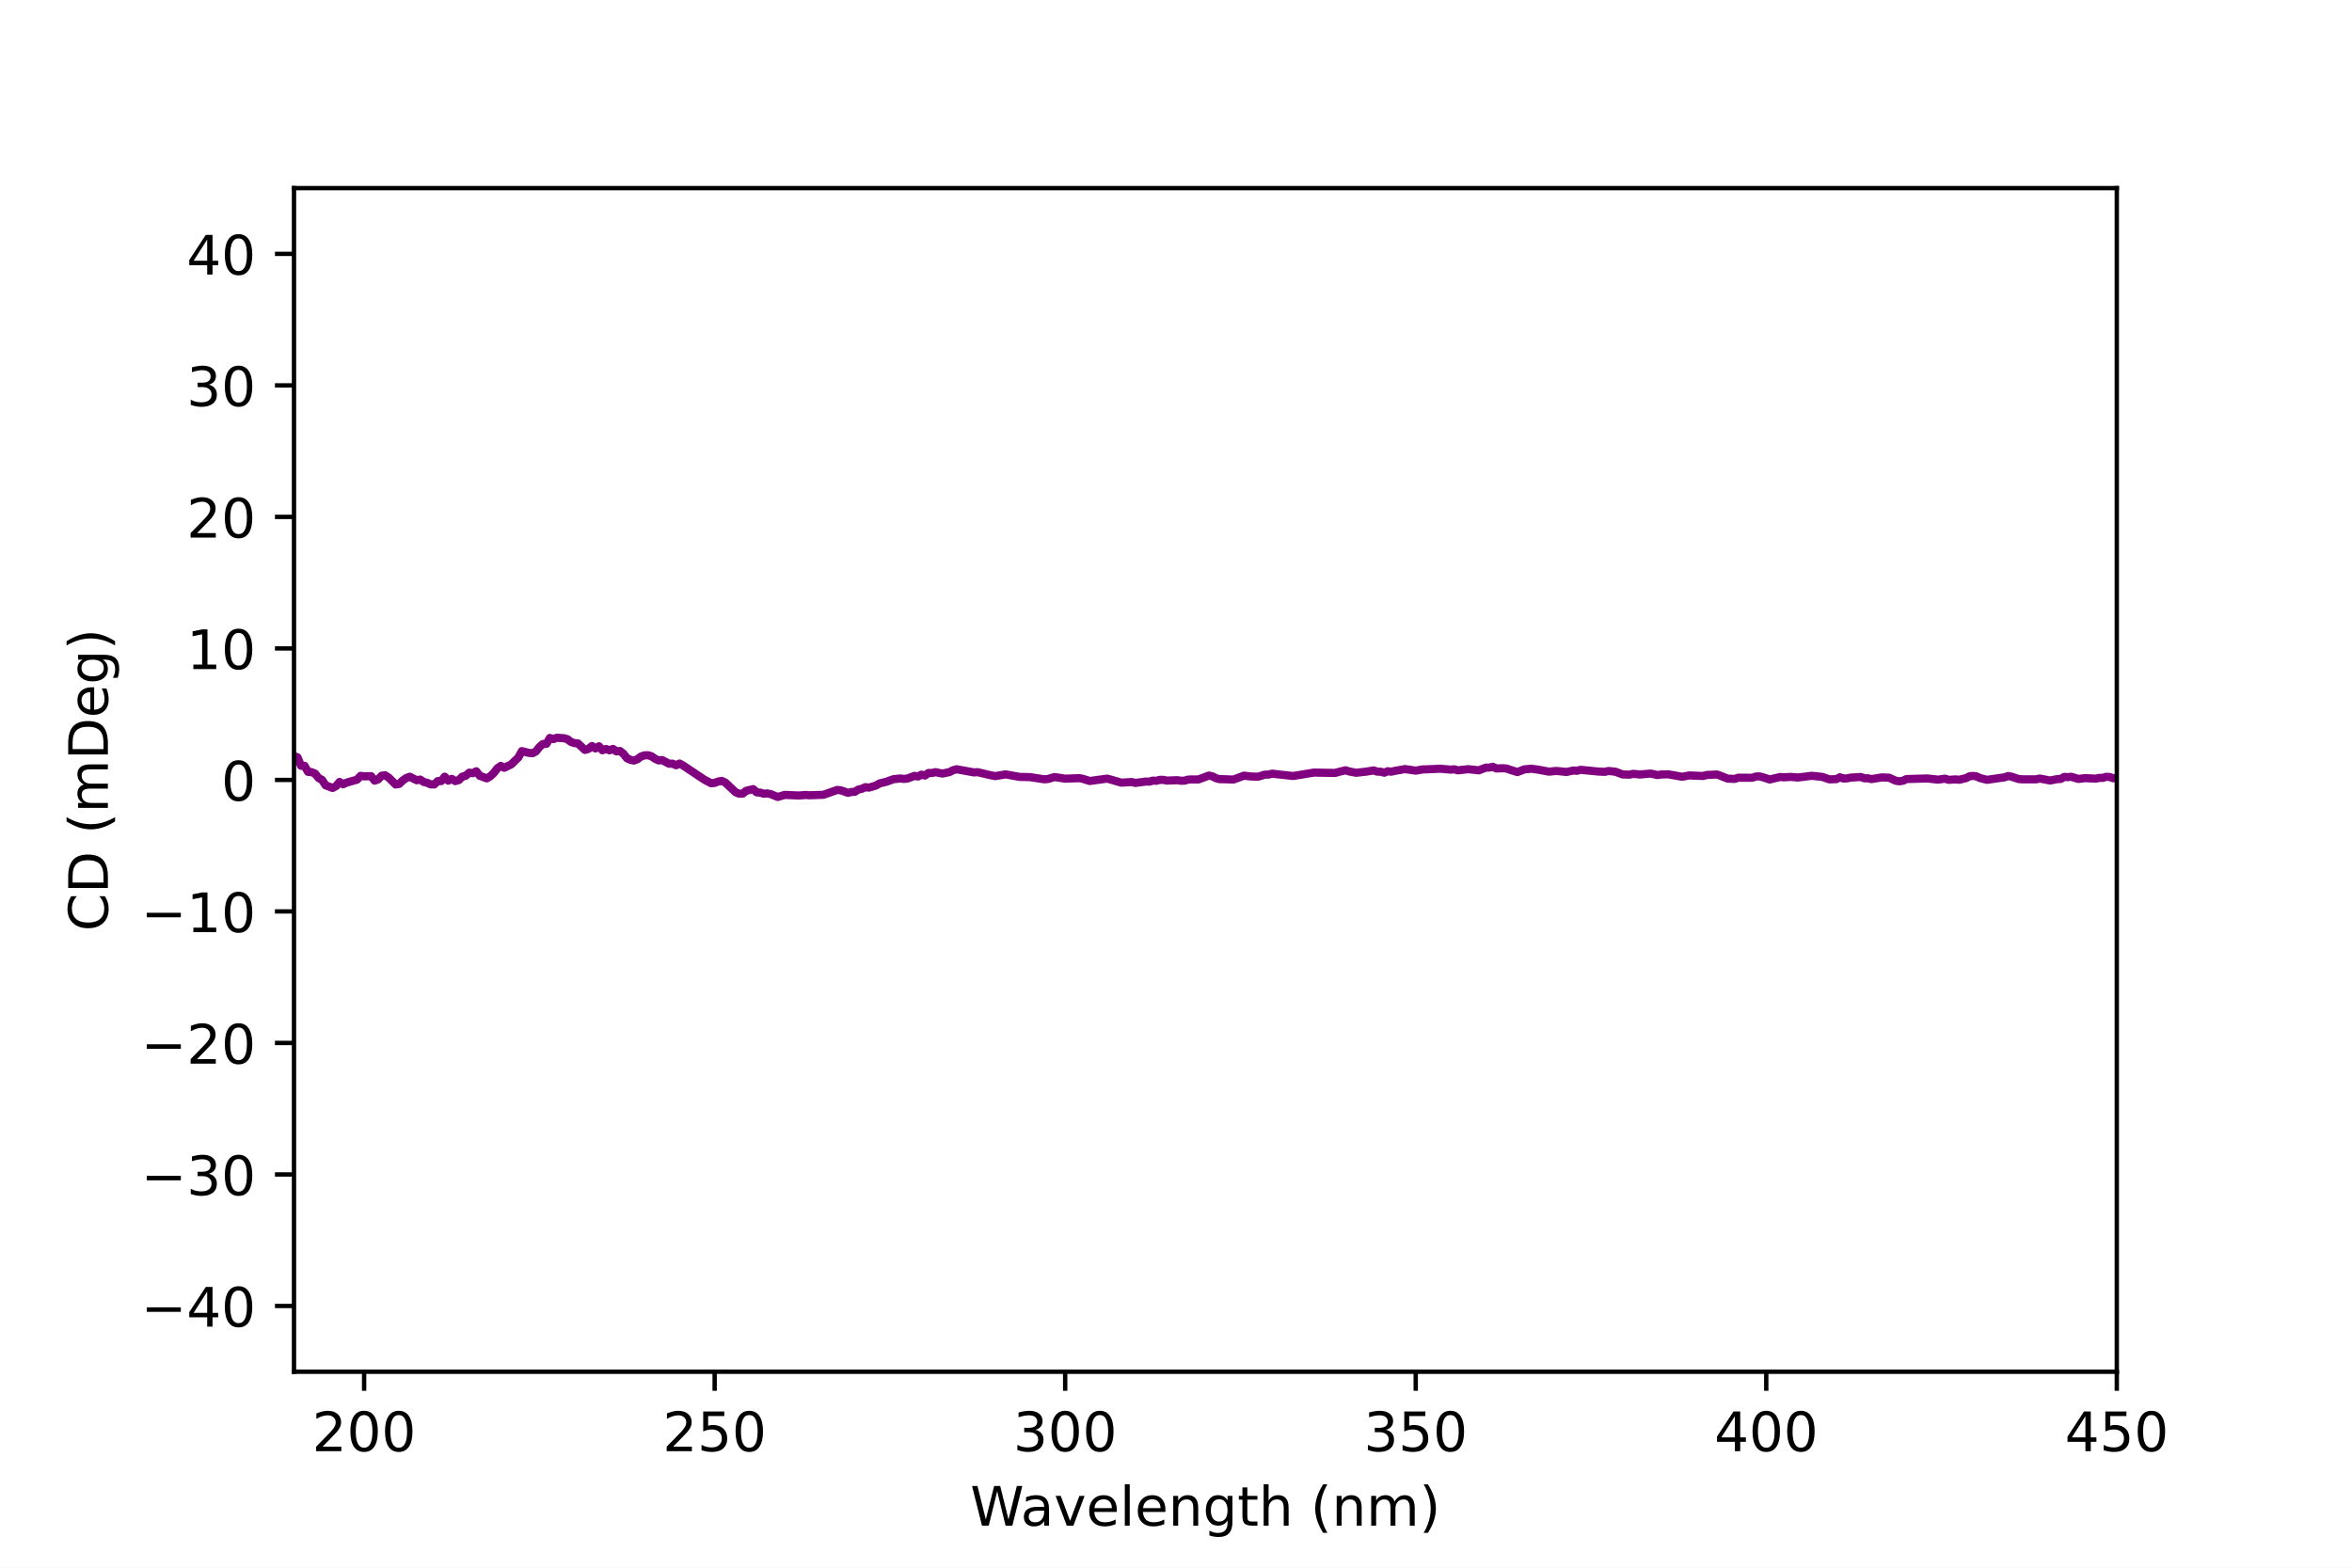
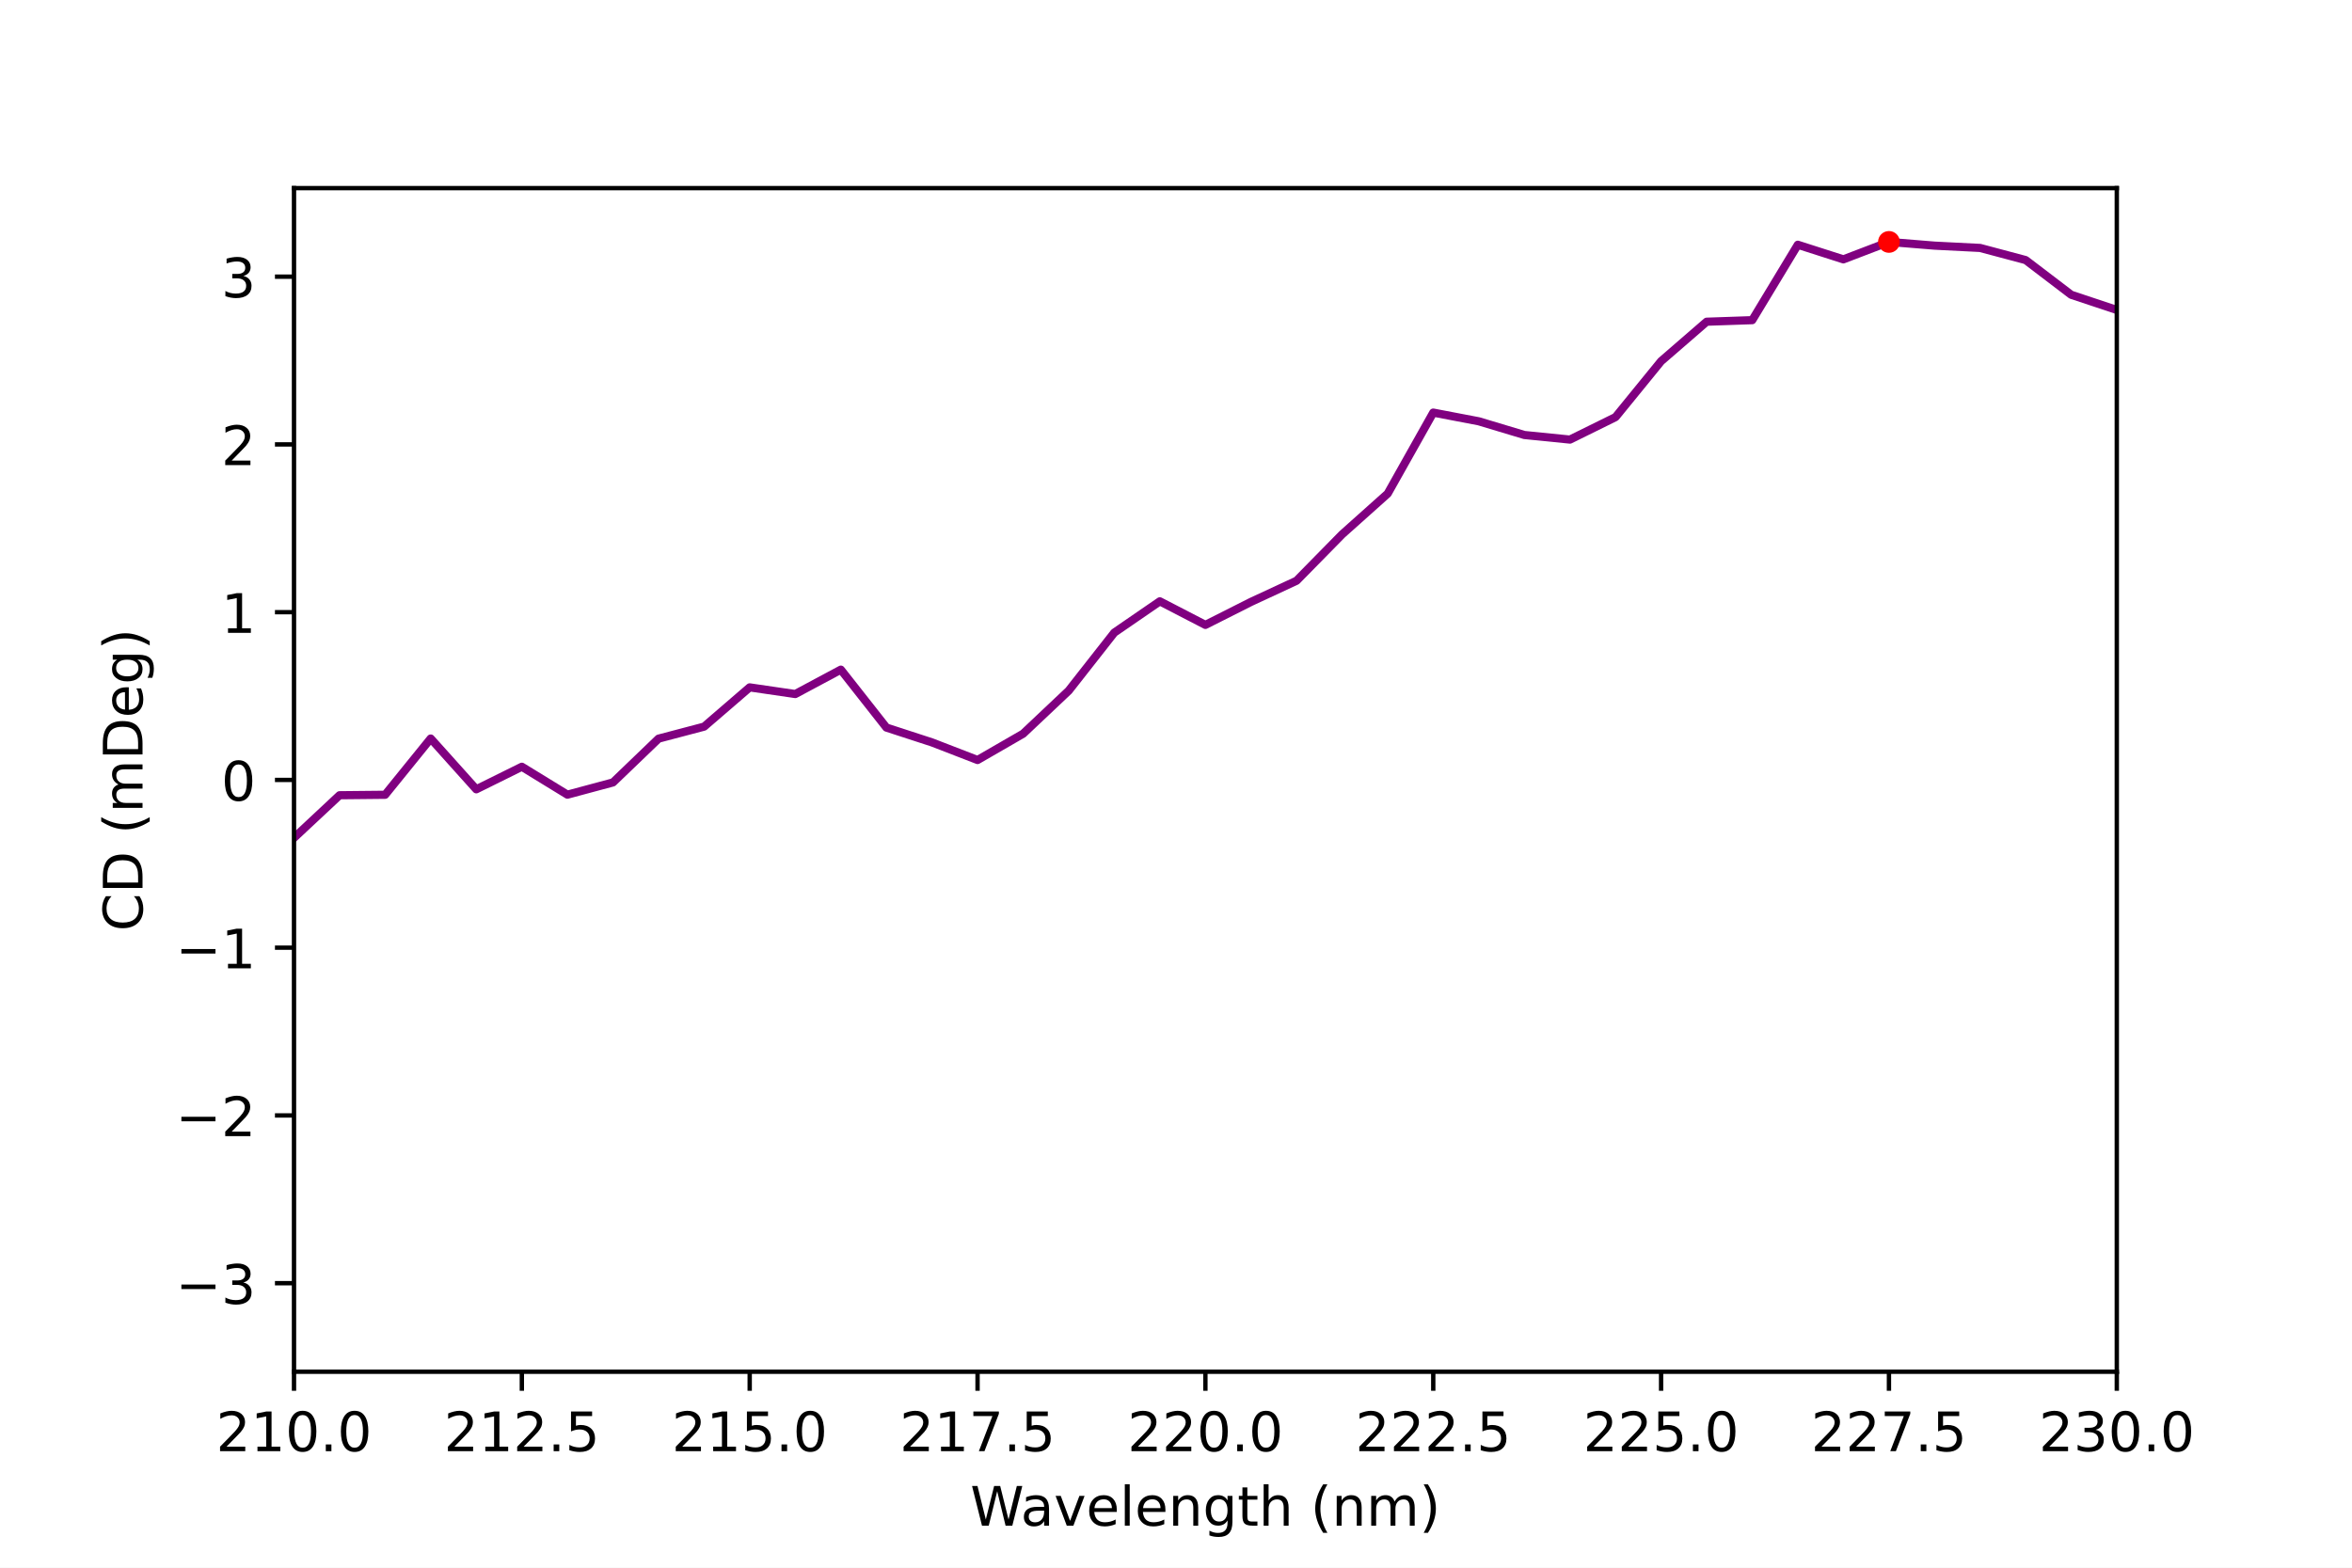
<svg xmlns="http://www.w3.org/2000/svg" xmlns:xlink="http://www.w3.org/1999/xlink" height="288pt" version="1.1" viewBox="0 0 432 288" width="432pt">
  <defs>
    <style type="text/css">*{stroke-linecap:butt;stroke-linejoin:round;}</style>
  </defs>
  <g id="figure_1">
    <g id="patch_1">
      <path d="M 0 288  L 432 288  L 432 0  L 0 0  z " style="fill:#ffffff;" />
    </g>
    <g id="axes_1">
      <g id="patch_2">
        <path d="M 54 252  L 388.8 252  L 388.8 34.56  L 54 34.56  z " style="fill:#ffffff;" />
      </g>
      <g id="matplotlib.axis_1">
        <g id="xtick_1">
          <g id="line2d_1">
            <defs>
-               <path d="M 0 0  L 0 3.5  " id="mf404873927" style="stroke:#000000;stroke-width:0.8;" />
+               <path d="M 0 0  L 0 3.5  " id="medaab21b08" style="stroke:#000000;stroke-width:0.8;" />
            </defs>
            <g>
-               <use style="stroke:#000000;stroke-width:0.8;" x="66.877" xlink:href="#mf404873927" y="252" />
+               <use style="stroke:#000000;stroke-width:0.8;" x="54" xlink:href="#medaab21b08" y="252" />
            </g>
          </g>
          <g id="text_1">
-             <g transform="translate(57.33317 266.5984)scale(0.1 -0.1)">
+             <g transform="translate(39.68594 266.5984)scale(0.1 -0.1)">
              <defs>
                <path d="M 1228 531  L 3431 531  L 3431 0  L 469 0  L 469 531  Q 828 903 1448 1529  Q 2069 2156 2228 2338  Q 2531 2678 2651 2914  Q 2772 3150 2772 3378  Q 2772 3750 2511 3984  Q 2250 4219 1831 4219  Q 1534 4219 1204 4116  Q 875 4013 500 3803  L 500 4441  Q 881 4594 1212 4672  Q 1544 4750 1819 4750  Q 2544 4750 2975 4387  Q 3406 4025 3406 3419  Q 3406 3131 3298 2873  Q 3191 2616 2906 2266  Q 2828 2175 2409 1742  Q 1991 1309 1228 531  z " id="DejaVuSans-32" transform="scale(0.015625)" />
+                 <path d="M 794 531  L 1825 531  L 1825 4091  L 703 3866  L 703 4441  L 1819 4666  L 2450 4666  L 2450 531  L 3481 531  L 3481 0  L 794 0  L 794 531  z " id="DejaVuSans-31" transform="scale(0.015625)" />
                <path d="M 2034 4250  Q 1547 4250 1301 3770  Q 1056 3291 1056 2328  Q 1056 1369 1301 889  Q 1547 409 2034 409  Q 2525 409 2770 889  Q 3016 1369 3016 2328  Q 3016 3291 2770 3770  Q 2525 4250 2034 4250  z M 2034 4750  Q 2819 4750 3233 4129  Q 3647 3509 3647 2328  Q 3647 1150 3233 529  Q 2819 -91 2034 -91  Q 1250 -91 836 529  Q 422 1150 422 2328  Q 422 3509 836 4129  Q 1250 4750 2034 4750  z " id="DejaVuSans-30" transform="scale(0.015625)" />
-               </defs>
-               <use xlink:href="#DejaVuSans-32" />
-               <use x="63.623" xlink:href="#DejaVuSans-30" />
+                 <path d="M 684 794  L 1344 794  L 1344 0  L 684 0  L 684 794  z " id="DejaVuSans-2e" transform="scale(0.015625)" />
+               </defs>
+               <use xlink:href="#DejaVuSans-32" />
+               <use x="63.623" xlink:href="#DejaVuSans-31" />
              <use x="127.246" xlink:href="#DejaVuSans-30" />
+               <use x="190.869" xlink:href="#DejaVuSans-2e" />
+               <use x="222.656" xlink:href="#DejaVuSans-30" />
            </g>
          </g>
        </g>
        <g id="xtick_2">
          <g id="line2d_2">
            <g>
-               <use style="stroke:#000000;stroke-width:0.8;" x="131.262" xlink:href="#mf404873927" y="252" />
+               <use style="stroke:#000000;stroke-width:0.8;" x="95.85" xlink:href="#medaab21b08" y="252" />
            </g>
          </g>
          <g id="text_2">
-             <g transform="translate(121.7178 266.5984)scale(0.1 -0.1)">
+             <g transform="translate(81.53594 266.5984)scale(0.1 -0.1)">
              <defs>
                <path d="M 691 4666  L 3169 4666  L 3169 4134  L 1269 4134  L 1269 2991  Q 1406 3038 1543 3061  Q 1681 3084 1819 3084  Q 2600 3084 3056 2656  Q 3513 2228 3513 1497  Q 3513 744 3044 326  Q 2575 -91 1722 -91  Q 1428 -91 1123 -41  Q 819 9 494 109  L 494 744  Q 775 591 1075 516  Q 1375 441 1709 441  Q 2250 441 2565 725  Q 2881 1009 2881 1497  Q 2881 1984 2565 2268  Q 2250 2553 1709 2553  Q 1456 2553 1204 2497  Q 953 2441 691 2322  L 691 4666  z " id="DejaVuSans-35" transform="scale(0.015625)" />
              </defs>
              <use xlink:href="#DejaVuSans-32" />
-               <use x="63.623" xlink:href="#DejaVuSans-35" />
-               <use x="127.246" xlink:href="#DejaVuSans-30" />
+               <use x="63.623" xlink:href="#DejaVuSans-31" />
+               <use x="127.246" xlink:href="#DejaVuSans-32" />
+               <use x="190.869" xlink:href="#DejaVuSans-2e" />
+               <use x="222.656" xlink:href="#DejaVuSans-35" />
            </g>
          </g>
        </g>
        <g id="xtick_3">
          <g id="line2d_3">
            <g>
-               <use style="stroke:#000000;stroke-width:0.8;" x="195.646" xlink:href="#mf404873927" y="252" />
+               <use style="stroke:#000000;stroke-width:0.8;" x="137.7" xlink:href="#medaab21b08" y="252" />
            </g>
          </g>
          <g id="text_3">
-             <g transform="translate(186.1024 266.5984)scale(0.1 -0.1)">
-               <defs>
-                 <path d="M 2597 2516  Q 3050 2419 3304 2112  Q 3559 1806 3559 1356  Q 3559 666 3084 287  Q 2609 -91 1734 -91  Q 1441 -91 1130 -33  Q 819 25 488 141  L 488 750  Q 750 597 1062 519  Q 1375 441 1716 441  Q 2309 441 2620 675  Q 2931 909 2931 1356  Q 2931 1769 2642 2001  Q 2353 2234 1838 2234  L 1294 2234  L 1294 2753  L 1863 2753  Q 2328 2753 2575 2939  Q 2822 3125 2822 3475  Q 2822 3834 2567 4026  Q 2313 4219 1838 4219  Q 1578 4219 1281 4162  Q 984 4106 628 3988  L 628 4550  Q 988 4650 1302 4700  Q 1616 4750 1894 4750  Q 2613 4750 3031 4423  Q 3450 4097 3450 3541  Q 3450 3153 3228 2886  Q 3006 2619 2597 2516  z " id="DejaVuSans-33" transform="scale(0.015625)" />
-               </defs>
-               <use xlink:href="#DejaVuSans-33" />
-               <use x="63.623" xlink:href="#DejaVuSans-30" />
-               <use x="127.246" xlink:href="#DejaVuSans-30" />
+             <g transform="translate(123.3859 266.5984)scale(0.1 -0.1)">
+               <use xlink:href="#DejaVuSans-32" />
+               <use x="63.623" xlink:href="#DejaVuSans-31" />
+               <use x="127.246" xlink:href="#DejaVuSans-35" />
+               <use x="190.869" xlink:href="#DejaVuSans-2e" />
+               <use x="222.656" xlink:href="#DejaVuSans-30" />
            </g>
          </g>
        </g>
        <g id="xtick_4">
          <g id="line2d_4">
            <g>
-               <use style="stroke:#000000;stroke-width:0.8;" x="260.031" xlink:href="#mf404873927" y="252" />
+               <use style="stroke:#000000;stroke-width:0.8;" x="179.55" xlink:href="#medaab21b08" y="252" />
            </g>
          </g>
          <g id="text_4">
-             <g transform="translate(250.487 266.5984)scale(0.1 -0.1)">
-               <use xlink:href="#DejaVuSans-33" />
-               <use x="63.623" xlink:href="#DejaVuSans-35" />
-               <use x="127.246" xlink:href="#DejaVuSans-30" />
+             <g transform="translate(165.2359 266.5984)scale(0.1 -0.1)">
+               <defs>
+                 <path d="M 525 4666  L 3525 4666  L 3525 4397  L 1831 0  L 1172 0  L 2766 4134  L 525 4134  L 525 4666  z " id="DejaVuSans-37" transform="scale(0.015625)" />
+               </defs>
+               <use xlink:href="#DejaVuSans-32" />
+               <use x="63.623" xlink:href="#DejaVuSans-31" />
+               <use x="127.246" xlink:href="#DejaVuSans-37" />
+               <use x="190.869" xlink:href="#DejaVuSans-2e" />
+               <use x="222.656" xlink:href="#DejaVuSans-35" />
            </g>
          </g>
        </g>
        <g id="xtick_5">
          <g id="line2d_5">
            <g>
-               <use style="stroke:#000000;stroke-width:0.8;" x="324.415" xlink:href="#mf404873927" y="252" />
+               <use style="stroke:#000000;stroke-width:0.8;" x="221.4" xlink:href="#medaab21b08" y="252" />
            </g>
          </g>
          <g id="text_5">
-             <g transform="translate(314.8716 266.5984)scale(0.1 -0.1)">
-               <defs>
-                 <path d="M 2419 4116  L 825 1625  L 2419 1625  L 2419 4116  z M 2253 4666  L 3047 4666  L 3047 1625  L 3713 1625  L 3713 1100  L 3047 1100  L 3047 0  L 2419 0  L 2419 1100  L 313 1100  L 313 1709  L 2253 4666  z " id="DejaVuSans-34" transform="scale(0.015625)" />
-               </defs>
-               <use xlink:href="#DejaVuSans-34" />
-               <use x="63.623" xlink:href="#DejaVuSans-30" />
+             <g transform="translate(207.0859 266.5984)scale(0.1 -0.1)">
+               <use xlink:href="#DejaVuSans-32" />
+               <use x="63.623" xlink:href="#DejaVuSans-32" />
              <use x="127.246" xlink:href="#DejaVuSans-30" />
+               <use x="190.869" xlink:href="#DejaVuSans-2e" />
+               <use x="222.656" xlink:href="#DejaVuSans-30" />
            </g>
          </g>
        </g>
        <g id="xtick_6">
          <g id="line2d_6">
            <g>
-               <use style="stroke:#000000;stroke-width:0.8;" x="388.8" xlink:href="#mf404873927" y="252" />
+               <use style="stroke:#000000;stroke-width:0.8;" x="263.25" xlink:href="#medaab21b08" y="252" />
            </g>
          </g>
          <g id="text_6">
-             <g transform="translate(379.2563 266.5984)scale(0.1 -0.1)">
-               <use xlink:href="#DejaVuSans-34" />
-               <use x="63.623" xlink:href="#DejaVuSans-35" />
+             <g transform="translate(248.9359 266.5984)scale(0.1 -0.1)">
+               <use xlink:href="#DejaVuSans-32" />
+               <use x="63.623" xlink:href="#DejaVuSans-32" />
+               <use x="127.246" xlink:href="#DejaVuSans-32" />
+               <use x="190.869" xlink:href="#DejaVuSans-2e" />
+               <use x="222.656" xlink:href="#DejaVuSans-35" />
+             </g>
+           </g>
+         </g>
+         <g id="xtick_7">
+           <g id="line2d_7">
+             <g>
+               <use style="stroke:#000000;stroke-width:0.8;" x="305.1" xlink:href="#medaab21b08" y="252" />
+             </g>
+           </g>
+           <g id="text_7">
+             <g transform="translate(290.7859 266.5984)scale(0.1 -0.1)">
+               <use xlink:href="#DejaVuSans-32" />
+               <use x="63.623" xlink:href="#DejaVuSans-32" />
+               <use x="127.246" xlink:href="#DejaVuSans-35" />
+               <use x="190.869" xlink:href="#DejaVuSans-2e" />
+               <use x="222.656" xlink:href="#DejaVuSans-30" />
+             </g>
+           </g>
+         </g>
+         <g id="xtick_8">
+           <g id="line2d_8">
+             <g>
+               <use style="stroke:#000000;stroke-width:0.8;" x="346.95" xlink:href="#medaab21b08" y="252" />
+             </g>
+           </g>
+           <g id="text_8">
+             <g transform="translate(332.6359 266.5984)scale(0.1 -0.1)">
+               <use xlink:href="#DejaVuSans-32" />
+               <use x="63.623" xlink:href="#DejaVuSans-32" />
+               <use x="127.246" xlink:href="#DejaVuSans-37" />
+               <use x="190.869" xlink:href="#DejaVuSans-2e" />
+               <use x="222.656" xlink:href="#DejaVuSans-35" />
+             </g>
+           </g>
+         </g>
+         <g id="xtick_9">
+           <g id="line2d_9">
+             <g>
+               <use style="stroke:#000000;stroke-width:0.8;" x="388.8" xlink:href="#medaab21b08" y="252" />
+             </g>
+           </g>
+           <g id="text_9">
+             <g transform="translate(374.4859 266.5984)scale(0.1 -0.1)">
+               <defs>
+                 <path d="M 2597 2516  Q 3050 2419 3304 2112  Q 3559 1806 3559 1356  Q 3559 666 3084 287  Q 2609 -91 1734 -91  Q 1441 -91 1130 -33  Q 819 25 488 141  L 488 750  Q 750 597 1062 519  Q 1375 441 1716 441  Q 2309 441 2620 675  Q 2931 909 2931 1356  Q 2931 1769 2642 2001  Q 2353 2234 1838 2234  L 1294 2234  L 1294 2753  L 1863 2753  Q 2328 2753 2575 2939  Q 2822 3125 2822 3475  Q 2822 3834 2567 4026  Q 2313 4219 1838 4219  Q 1578 4219 1281 4162  Q 984 4106 628 3988  L 628 4550  Q 988 4650 1302 4700  Q 1616 4750 1894 4750  Q 2613 4750 3031 4423  Q 3450 4097 3450 3541  Q 3450 3153 3228 2886  Q 3006 2619 2597 2516  z " id="DejaVuSans-33" transform="scale(0.015625)" />
+               </defs>
+               <use xlink:href="#DejaVuSans-32" />
+               <use x="63.623" xlink:href="#DejaVuSans-33" />
              <use x="127.246" xlink:href="#DejaVuSans-30" />
-             </g>
-           </g>
-         </g>
-         <g id="text_7">
+               <use x="190.869" xlink:href="#DejaVuSans-2e" />
+               <use x="222.656" xlink:href="#DejaVuSans-30" />
+             </g>
+           </g>
+         </g>
+         <g id="text_10">
          <g transform="translate(178.2078 280.2766)scale(0.1 -0.1)">
            <defs>
              <path d="M 213 4666  L 850 4666  L 1831 722  L 2809 4666  L 3519 4666  L 4500 722  L 5478 4666  L 6119 4666  L 4947 0  L 4153 0  L 3169 4050  L 2175 0  L 1381 0  L 213 4666  z " id="DejaVuSans-57" transform="scale(0.015625)" />
              <path d="M 2194 1759  Q 1497 1759 1228 1600  Q 959 1441 959 1056  Q 959 750 1161 570  Q 1363 391 1709 391  Q 2188 391 2477 730  Q 2766 1069 2766 1631  L 2766 1759  L 2194 1759  z M 3341 1997  L 3341 0  L 2766 0  L 2766 531  Q 2569 213 2275 61  Q 1981 -91 1556 -91  Q 1019 -91 701 211  Q 384 513 384 1019  Q 384 1609 779 1909  Q 1175 2209 1959 2209  L 2766 2209  L 2766 2266  Q 2766 2663 2505 2880  Q 2244 3097 1772 3097  Q 1472 3097 1187 3025  Q 903 2953 641 2809  L 641 3341  Q 956 3463 1253 3523  Q 1550 3584 1831 3584  Q 2591 3584 2966 3190  Q 3341 2797 3341 1997  z " id="DejaVuSans-61" transform="scale(0.015625)" />
              <path d="M 191 3500  L 800 3500  L 1894 563  L 2988 3500  L 3597 3500  L 2284 0  L 1503 0  L 191 3500  z " id="DejaVuSans-76" transform="scale(0.015625)" />
              <path d="M 3597 1894  L 3597 1613  L 953 1613  Q 991 1019 1311 708  Q 1631 397 2203 397  Q 2534 397 2845 478  Q 3156 559 3463 722  L 3463 178  Q 3153 47 2828 -22  Q 2503 -91 2169 -91  Q 1331 -91 842 396  Q 353 884 353 1716  Q 353 2575 817 3079  Q 1281 3584 2069 3584  Q 2775 3584 3186 3129  Q 3597 2675 3597 1894  z M 3022 2063  Q 3016 2534 2758 2815  Q 2500 3097 2075 3097  Q 1594 3097 1305 2825  Q 1016 2553 972 2059  L 3022 2063  z " id="DejaVuSans-65" transform="scale(0.015625)" />
              <path d="M 603 4863  L 1178 4863  L 1178 0  L 603 0  L 603 4863  z " id="DejaVuSans-6c" transform="scale(0.015625)" />
              <path d="M 3513 2113  L 3513 0  L 2938 0  L 2938 2094  Q 2938 2591 2744 2837  Q 2550 3084 2163 3084  Q 1697 3084 1428 2787  Q 1159 2491 1159 1978  L 1159 0  L 581 0  L 581 3500  L 1159 3500  L 1159 2956  Q 1366 3272 1645 3428  Q 1925 3584 2291 3584  Q 2894 3584 3203 3211  Q 3513 2838 3513 2113  z " id="DejaVuSans-6e" transform="scale(0.015625)" />
              <path d="M 2906 1791  Q 2906 2416 2648 2759  Q 2391 3103 1925 3103  Q 1463 3103 1205 2759  Q 947 2416 947 1791  Q 947 1169 1205 825  Q 1463 481 1925 481  Q 2391 481 2648 825  Q 2906 1169 2906 1791  z M 3481 434  Q 3481 -459 3084 -895  Q 2688 -1331 1869 -1331  Q 1566 -1331 1297 -1286  Q 1028 -1241 775 -1147  L 775 -588  Q 1028 -725 1275 -790  Q 1522 -856 1778 -856  Q 2344 -856 2625 -561  Q 2906 -266 2906 331  L 2906 616  Q 2728 306 2450 153  Q 2172 0 1784 0  Q 1141 0 747 490  Q 353 981 353 1791  Q 353 2603 747 3093  Q 1141 3584 1784 3584  Q 2172 3584 2450 3431  Q 2728 3278 2906 2969  L 2906 3500  L 3481 3500  L 3481 434  z " id="DejaVuSans-67" transform="scale(0.015625)" />
              <path d="M 1172 4494  L 1172 3500  L 2356 3500  L 2356 3053  L 1172 3053  L 1172 1153  Q 1172 725 1289 603  Q 1406 481 1766 481  L 2356 481  L 2356 0  L 1766 0  Q 1100 0 847 248  Q 594 497 594 1153  L 594 3053  L 172 3053  L 172 3500  L 594 3500  L 594 4494  L 1172 4494  z " id="DejaVuSans-74" transform="scale(0.015625)" />
              <path d="M 3513 2113  L 3513 0  L 2938 0  L 2938 2094  Q 2938 2591 2744 2837  Q 2550 3084 2163 3084  Q 1697 3084 1428 2787  Q 1159 2491 1159 1978  L 1159 0  L 581 0  L 581 4863  L 1159 4863  L 1159 2956  Q 1366 3272 1645 3428  Q 1925 3584 2291 3584  Q 2894 3584 3203 3211  Q 3513 2838 3513 2113  z " id="DejaVuSans-68" transform="scale(0.015625)" />
              <path id="DejaVuSans-20" transform="scale(0.015625)" />
              <path d="M 1984 4856  Q 1566 4138 1362 3434  Q 1159 2731 1159 2009  Q 1159 1288 1364 580  Q 1569 -128 1984 -844  L 1484 -844  Q 1016 -109 783 600  Q 550 1309 550 2009  Q 550 2706 781 3412  Q 1013 4119 1484 4856  L 1984 4856  z " id="DejaVuSans-28" transform="scale(0.015625)" />
              <path d="M 3328 2828  Q 3544 3216 3844 3400  Q 4144 3584 4550 3584  Q 5097 3584 5394 3201  Q 5691 2819 5691 2113  L 5691 0  L 5113 0  L 5113 2094  Q 5113 2597 4934 2840  Q 4756 3084 4391 3084  Q 3944 3084 3684 2787  Q 3425 2491 3425 1978  L 3425 0  L 2847 0  L 2847 2094  Q 2847 2600 2669 2842  Q 2491 3084 2119 3084  Q 1678 3084 1418 2786  Q 1159 2488 1159 1978  L 1159 0  L 581 0  L 581 3500  L 1159 3500  L 1159 2956  Q 1356 3278 1631 3431  Q 1906 3584 2284 3584  Q 2666 3584 2933 3390  Q 3200 3197 3328 2828  z " id="DejaVuSans-6d" transform="scale(0.015625)" />
              <path d="M 513 4856  L 1013 4856  Q 1481 4119 1714 3412  Q 1947 2706 1947 2009  Q 1947 1309 1714 600  Q 1481 -109 1013 -844  L 513 -844  Q 928 -128 1133 580  Q 1338 1288 1338 2009  Q 1338 2731 1133 3434  Q 928 4138 513 4856  z " id="DejaVuSans-29" transform="scale(0.015625)" />
            </defs>
            <use xlink:href="#DejaVuSans-57" />
            <use x="92.502" xlink:href="#DejaVuSans-61" />
            <use x="153.781" xlink:href="#DejaVuSans-76" />
            <use x="212.961" xlink:href="#DejaVuSans-65" />
            <use x="274.484" xlink:href="#DejaVuSans-6c" />
            <use x="302.268" xlink:href="#DejaVuSans-65" />
            <use x="363.791" xlink:href="#DejaVuSans-6e" />
            <use x="427.17" xlink:href="#DejaVuSans-67" />
            <use x="490.646" xlink:href="#DejaVuSans-74" />
            <use x="529.855" xlink:href="#DejaVuSans-68" />
            <use x="593.234" xlink:href="#DejaVuSans-20" />
            <use x="625.021" xlink:href="#DejaVuSans-28" />
            <use x="664.035" xlink:href="#DejaVuSans-6e" />
            <use x="727.414" xlink:href="#DejaVuSans-6d" />
            <use x="824.826" xlink:href="#DejaVuSans-29" />
          </g>
        </g>
      </g>
      <g id="matplotlib.axis_2">
        <g id="ytick_1">
-           <g id="line2d_7">
+           <g id="line2d_10">
            <defs>
-               <path d="M 0 0  L -3.5 0  " id="m8ae71bf6a8" style="stroke:#000000;stroke-width:0.8;" />
+               <path d="M 0 0  L -3.5 0  " id="m146567629f" style="stroke:#000000;stroke-width:0.8;" />
            </defs>
            <g>
-               <use style="stroke:#000000;stroke-width:0.8;" x="54" xlink:href="#m8ae71bf6a8" y="239.92" />
-             </g>
-           </g>
-           <g id="text_8">
-             <g transform="translate(25.89531 243.7192)scale(0.1 -0.1)">
+               <use style="stroke:#000000;stroke-width:0.8;" x="54" xlink:href="#m146567629f" y="235.734" />
+             </g>
+           </g>
+           <g id="text_11">
+             <g transform="translate(32.25781 239.5329)scale(0.1 -0.1)">
              <defs>
                <path d="M 678 2272  L 4684 2272  L 4684 1741  L 678 1741  L 678 2272  z " id="DejaVuSans-2212" transform="scale(0.015625)" />
              </defs>
-               <use xlink:href="#DejaVuSans-2212" />
-               <use x="83.789" xlink:href="#DejaVuSans-34" />
-               <use x="147.412" xlink:href="#DejaVuSans-30" />
-             </g>
-           </g>
-         </g>
-         <g id="ytick_2">
-           <g id="line2d_8">
-             <g>
-               <use style="stroke:#000000;stroke-width:0.8;" x="54" xlink:href="#m8ae71bf6a8" y="215.76" />
-             </g>
-           </g>
-           <g id="text_9">
-             <g transform="translate(25.89531 219.5592)scale(0.1 -0.1)">
              <use xlink:href="#DejaVuSans-2212" />
              <use x="83.789" xlink:href="#DejaVuSans-33" />
-               <use x="147.412" xlink:href="#DejaVuSans-30" />
-             </g>
-           </g>
-         </g>
-         <g id="ytick_3">
-           <g id="line2d_9">
-             <g>
-               <use style="stroke:#000000;stroke-width:0.8;" x="54" xlink:href="#m8ae71bf6a8" y="191.6" />
-             </g>
-           </g>
-           <g id="text_10">
-             <g transform="translate(25.89531 195.3992)scale(0.1 -0.1)">
+             </g>
+           </g>
+         </g>
+         <g id="ytick_2">
+           <g id="line2d_11">
+             <g>
+               <use style="stroke:#000000;stroke-width:0.8;" x="54" xlink:href="#m146567629f" y="204.916" />
+             </g>
+           </g>
+           <g id="text_12">
+             <g transform="translate(32.25781 208.715)scale(0.1 -0.1)">
              <use xlink:href="#DejaVuSans-2212" />
              <use x="83.789" xlink:href="#DejaVuSans-32" />
-               <use x="147.412" xlink:href="#DejaVuSans-30" />
-             </g>
-           </g>
-         </g>
-         <g id="ytick_4">
-           <g id="line2d_10">
-             <g>
-               <use style="stroke:#000000;stroke-width:0.8;" x="54" xlink:href="#m8ae71bf6a8" y="167.44" />
-             </g>
-           </g>
-           <g id="text_11">
-             <g transform="translate(25.89531 171.2392)scale(0.1 -0.1)">
-               <defs>
-                 <path d="M 794 531  L 1825 531  L 1825 4091  L 703 3866  L 703 4441  L 1819 4666  L 2450 4666  L 2450 531  L 3481 531  L 3481 0  L 794 0  L 794 531  z " id="DejaVuSans-31" transform="scale(0.015625)" />
-               </defs>
+             </g>
+           </g>
+         </g>
+         <g id="ytick_3">
+           <g id="line2d_12">
+             <g>
+               <use style="stroke:#000000;stroke-width:0.8;" x="54" xlink:href="#m146567629f" y="174.098" />
+             </g>
+           </g>
+           <g id="text_13">
+             <g transform="translate(32.25781 177.8971)scale(0.1 -0.1)">
              <use xlink:href="#DejaVuSans-2212" />
              <use x="83.789" xlink:href="#DejaVuSans-31" />
-               <use x="147.412" xlink:href="#DejaVuSans-30" />
-             </g>
-           </g>
-         </g>
-         <g id="ytick_5">
-           <g id="line2d_11">
-             <g>
-               <use style="stroke:#000000;stroke-width:0.8;" x="54" xlink:href="#m8ae71bf6a8" y="143.28" />
-             </g>
-           </g>
-           <g id="text_12">
+             </g>
+           </g>
+         </g>
+         <g id="ytick_4">
+           <g id="line2d_13">
+             <g>
+               <use style="stroke:#000000;stroke-width:0.8;" x="54" xlink:href="#m146567629f" y="143.28" />
+             </g>
+           </g>
+           <g id="text_14">
            <g transform="translate(40.6375 147.0792)scale(0.1 -0.1)">
              <use xlink:href="#DejaVuSans-30" />
            </g>
          </g>
        </g>
+         <g id="ytick_5">
+           <g id="line2d_14">
+             <g>
+               <use style="stroke:#000000;stroke-width:0.8;" x="54" xlink:href="#m146567629f" y="112.462" />
+             </g>
+           </g>
+           <g id="text_15">
+             <g transform="translate(40.6375 116.2613)scale(0.1 -0.1)">
+               <use xlink:href="#DejaVuSans-31" />
+             </g>
+           </g>
+         </g>
        <g id="ytick_6">
-           <g id="line2d_12">
-             <g>
-               <use style="stroke:#000000;stroke-width:0.8;" x="54" xlink:href="#m8ae71bf6a8" y="119.12" />
-             </g>
-           </g>
-           <g id="text_13">
-             <g transform="translate(34.275 122.9192)scale(0.1 -0.1)">
-               <use xlink:href="#DejaVuSans-31" />
-               <use x="63.623" xlink:href="#DejaVuSans-30" />
+           <g id="line2d_15">
+             <g>
+               <use style="stroke:#000000;stroke-width:0.8;" x="54" xlink:href="#m146567629f" y="81.644" />
+             </g>
+           </g>
+           <g id="text_16">
+             <g transform="translate(40.6375 85.44344)scale(0.1 -0.1)">
+               <use xlink:href="#DejaVuSans-32" />
            </g>
          </g>
        </g>
        <g id="ytick_7">
-           <g id="line2d_13">
-             <g>
-               <use style="stroke:#000000;stroke-width:0.8;" x="54" xlink:href="#m8ae71bf6a8" y="94.96" />
-             </g>
-           </g>
-           <g id="text_14">
-             <g transform="translate(34.275 98.75922)scale(0.1 -0.1)">
-               <use xlink:href="#DejaVuSans-32" />
-               <use x="63.623" xlink:href="#DejaVuSans-30" />
-             </g>
-           </g>
-         </g>
-         <g id="ytick_8">
-           <g id="line2d_14">
-             <g>
-               <use style="stroke:#000000;stroke-width:0.8;" x="54" xlink:href="#m8ae71bf6a8" y="70.8" />
-             </g>
-           </g>
-           <g id="text_15">
-             <g transform="translate(34.275 74.59922)scale(0.1 -0.1)">
+           <g id="line2d_16">
+             <g>
+               <use style="stroke:#000000;stroke-width:0.8;" x="54" xlink:href="#m146567629f" y="50.826" />
+             </g>
+           </g>
+           <g id="text_17">
+             <g transform="translate(40.6375 54.62555)scale(0.1 -0.1)">
              <use xlink:href="#DejaVuSans-33" />
-               <use x="63.623" xlink:href="#DejaVuSans-30" />
-             </g>
-           </g>
-         </g>
-         <g id="ytick_9">
-           <g id="line2d_15">
-             <g>
-               <use style="stroke:#000000;stroke-width:0.8;" x="54" xlink:href="#m8ae71bf6a8" y="46.64" />
-             </g>
-           </g>
-           <g id="text_16">
-             <g transform="translate(34.275 50.43922)scale(0.1 -0.1)">
-               <use xlink:href="#DejaVuSans-34" />
-               <use x="63.623" xlink:href="#DejaVuSans-30" />
-             </g>
-           </g>
-         </g>
-         <g id="text_17">
-           <g transform="translate(19.81563 171.0831)rotate(-90)scale(0.1 -0.1)">
+             </g>
+           </g>
+         </g>
+         <g id="text_18">
+           <g transform="translate(26.17813 171.0831)rotate(-90)scale(0.1 -0.1)">
            <defs>
              <path d="M 4122 4306  L 4122 3641  Q 3803 3938 3442 4084  Q 3081 4231 2675 4231  Q 1875 4231 1450 3742  Q 1025 3253 1025 2328  Q 1025 1406 1450 917  Q 1875 428 2675 428  Q 3081 428 3442 575  Q 3803 722 4122 1019  L 4122 359  Q 3791 134 3420 21  Q 3050 -91 2638 -91  Q 1578 -91 968 557  Q 359 1206 359 2328  Q 359 3453 968 4101  Q 1578 4750 2638 4750  Q 3056 4750 3426 4639  Q 3797 4528 4122 4306  z " id="DejaVuSans-43" transform="scale(0.015625)" />
              <path d="M 1259 4147  L 1259 519  L 2022 519  Q 2988 519 3436 956  Q 3884 1394 3884 2338  Q 3884 3275 3436 3711  Q 2988 4147 2022 4147  L 1259 4147  z M 628 4666  L 1925 4666  Q 3281 4666 3915 4102  Q 4550 3538 4550 2338  Q 4550 1131 3912 565  Q 3275 0 1925 0  L 628 0  L 628 4666  z " id="DejaVuSans-44" transform="scale(0.015625)" />
            </defs>
            <use xlink:href="#DejaVuSans-43" />
            <use x="69.824" xlink:href="#DejaVuSans-44" />
            <use x="146.826" xlink:href="#DejaVuSans-20" />
            <use x="178.613" xlink:href="#DejaVuSans-28" />
            <use x="217.627" xlink:href="#DejaVuSans-6d" />
            <use x="315.039" xlink:href="#DejaVuSans-44" />
            <use x="392.041" xlink:href="#DejaVuSans-65" />
            <use x="453.564" xlink:href="#DejaVuSans-67" />
            <use x="517.041" xlink:href="#DejaVuSans-29" />
          </g>
        </g>
      </g>
-       <g id="line2d_16">
-         <path clip-path="url(#p5c3e03fe12)" d="M 388.8 142.9  L 388.156 142.982  L 387.512 142.749  L 386.868 142.703  L 386.225 142.908  L 385.581 142.905  L 384.937 143.048  L 383.005 142.95  L 381.718 143.097  L 380.43 142.699  L 379.786 142.77  L 379.142 142.724  L 378.498 143.102  L 377.855 143.128  L 376.567 143.389  L 374.635 143.022  L 373.992 143.168  L 371.416 143.167  L 370.772 143.115  L 369.485 142.691  L 368.841 142.566  L 368.197 142.795  L 364.978 143.262  L 363.69 142.943  L 363.046 142.632  L 362.402 142.548  L 361.758 142.606  L 361.115 142.951  L 359.827 143.252  L 359.183 143.183  L 357.895 143.265  L 357.252 143.047  L 355.964 143.232  L 354.032 143.01  L 350.169 143.119  L 349.525 143.425  L 348.882 143.53  L 348.238 143.44  L 346.95 142.862  L 345.662 142.817  L 343.731 143.125  L 343.087 142.98  L 342.443 142.986  L 341.799 142.741  L 339.868 142.858  L 339.224 142.996  L 338.58 143.02  L 337.936 142.792  L 337.292 143.133  L 336.005 143.178  L 334.717 142.73  L 332.785 142.522  L 330.21 142.836  L 328.922 142.723  L 327.635 142.801  L 326.991 142.741  L 325.059 143.197  L 323.772 142.783  L 323.128 142.625  L 322.484 142.663  L 321.84 142.881  L 319.265 142.873  L 318.621 143.095  L 317.333 143.044  L 315.402 142.284  L 313.47 142.375  L 312.826 142.558  L 310.251 142.453  L 308.963 142.7  L 306.388 142.244  L 305.1 142.284  L 304.456 142.388  L 303.168 142.106  L 301.237 142.284  L 299.949 142.162  L 299.305 142.311  L 298.018 142.271  L 296.73 141.778  L 295.442 141.634  L 294.798 141.796  L 293.511 141.738  L 290.292 141.418  L 289.648 141.605  L 289.004 141.547  L 287.716 141.819  L 286.428 141.682  L 285.785 141.636  L 284.497 141.763  L 282.565 141.401  L 281.278 141.223  L 279.99 141.339  L 278.702 141.837  L 277.415 141.436  L 276.771 141.203  L 276.127 141.128  L 274.839 141.177  L 274.195 140.871  L 273.552 141.012  L 272.908 141.022  L 271.62 141.517  L 269.688 141.305  L 267.757 141.518  L 267.113 141.325  L 266.469 141.39  L 264.538 141.221  L 261.962 141.34  L 261.318 141.347  L 260.031 141.577  L 258.099 141.288  L 256.168 141.621  L 255.524 141.772  L 254.88 141.681  L 254.236 141.958  L 253.592 141.77  L 252.948 141.763  L 252.305 141.535  L 251.017 141.748  L 249.085 141.969  L 247.798 141.718  L 247.154 141.509  L 245.866 141.814  L 245.222 141.999  L 241.359 141.928  L 238.784 142.352  L 237.496 142.557  L 233.633 142.132  L 232.989 142.303  L 232.345 142.304  L 231.058 142.688  L 229.77 142.648  L 228.482 142.498  L 226.551 143.213  L 225.263 143.165  L 223.975 143.135  L 223.332 142.957  L 222.688 142.628  L 222.044 142.479  L 220.112 143.199  L 218.825 143.193  L 218.181 143.232  L 217.537 143.419  L 216.893 143.428  L 216.249 143.326  L 214.318 143.404  L 213.674 143.272  L 213.03 143.266  L 212.386 143.437  L 211.742 143.411  L 211.098 143.596  L 210.455 143.578  L 208.523 143.836  L 207.879 143.665  L 205.948 143.781  L 203.372 143.036  L 200.153 143.478  L 198.865 143.068  L 198.222 142.958  L 195.646 143.051  L 193.715 142.754  L 192.427 143.121  L 191.783 143.162  L 189.208 142.768  L 187.276 142.724  L 184.701 142.262  L 182.769 142.58  L 181.482 142.311  L 179.55 141.852  L 178.906 141.903  L 175.687 141.32  L 175.043 141.509  L 174.399 141.835  L 173.112 142.112  L 171.824 141.855  L 171.18 142.012  L 170.536 142.001  L 169.892 142.472  L 169.248 142.31  L 168.605 142.651  L 167.961 142.54  L 166.673 143.025  L 166.029 143.094  L 165.385 143.013  L 164.098 143.147  L 162.81 143.616  L 161.522 143.937  L 160.878 144.316  L 159.591 144.699  L 158.947 144.609  L 158.303 144.907  L 157.659 145.044  L 157.015 145.457  L 156.372 145.498  L 155.728 145.65  L 154.44 145.19  L 153.796 145.117  L 151.221 146.012  L 148.645 146.102  L 148.002 146.047  L 146.714 146.143  L 144.138 146.031  L 142.851 146.409  L 141.563 145.889  L 140.919 145.759  L 140.275 145.817  L 139.632 145.61  L 138.988 145.567  L 138.344 144.969  L 137.056 145.275  L 136.412 145.806  L 135.768 145.813  L 135.125 145.549  L 133.193 143.739  L 132.549 143.461  L 131.905 143.578  L 131.262 143.827  L 130.618 143.891  L 129.33 143.208  L 125.467 140.629  L 124.823 140.267  L 124.179 140.582  L 123.535 140.288  L 122.892 140.304  L 121.604 139.632  L 120.96 139.693  L 120.316 139.4  L 119.672 138.939  L 119.028 138.747  L 118.385 138.764  L 117.741 138.976  L 117.097 139.462  L 116.453 139.72  L 115.809 139.592  L 115.165 139.301  L 114.522 138.49  L 113.878 137.966  L 113.234 138.036  L 112.59 137.585  L 111.946 137.839  L 111.302 137.598  L 110.658 137.83  L 110.015 137.101  L 109.371 137.493  L 108.727 137.051  L 108.083 137.579  L 107.439 137.772  L 106.152 136.579  L 105.508 136.511  L 104.864 136.293  L 104.22 135.793  L 103.576 135.618  L 102.288 135.532  L 101.645 135.783  L 101.001 135.572  L 100.357 136.658  L 99.713 136.681  L 99.069 137.249  L 98.425 138.055  L 97.782 138.378  L 97.138 138.312  L 95.85 137.99  L 95.206 139.157  L 93.918 140.412  L 92.631 141.047  L 91.987 140.708  L 91.343 141.159  L 90.699 141.995  L 90.055 142.615  L 89.412 142.993  L 88.124 142.526  L 87.48 141.692  L 86.836 142.043  L 86.192 141.947  L 85.548 142.512  L 84.905 142.685  L 84.261 143.316  L 83.617 143.492  L 82.973 143.09  L 82.329 143.415  L 81.685 142.684  L 81.042 143.494  L 80.398 143.501  L 79.754 144.114  L 79.11 144.096  L 78.466 143.808  L 77.822 143.653  L 77.178 143.216  L 76.535 143.335  L 75.247 142.692  L 74.603 142.944  L 73.959 143.395  L 73.315 144.015  L 72.672 144.119  L 71.384 142.845  L 70.74 142.433  L 70.096 142.507  L 69.452 143.185  L 68.808 143.415  L 68.165 142.586  L 66.877 142.621  L 66.233 142.533  L 65.589 143.226  L 63.658 143.78  L 63.014 144.074  L 62.37 143.649  L 61.726 144.419  L 61.082 144.758  L 59.795 144.259  L 59.151 143.27  L 58.507 142.916  L 57.863 142.116  L 57.219 141.844  L 56.575 141.798  L 55.932 140.678  L 55.288 140.677  L 54.644 139.131  L 54 138.884  L 54 138.884  " style="fill:none;stroke:#800080;stroke-linecap:square;stroke-width:1.5;" />
+       <g id="line2d_17">
+         <path clip-path="url(#pdcb974e861)" d="M 388.8 56.939  L 380.43 54.155  L 372.06 47.778  L 363.69 45.548  L 355.32 45.126  L 346.95 44.444  L 338.58 47.646  L 330.21 44.964  L 321.84 58.816  L 313.47 59.102  L 305.1 66.354  L 296.73 76.629  L 288.36 80.756  L 279.99 79.913  L 271.62 77.398  L 263.25 75.797  L 254.88 90.686  L 246.51 98.17  L 238.14 106.69  L 229.77 110.577  L 221.4 114.799  L 213.03 110.469  L 204.66 116.224  L 196.29 126.888  L 187.92 134.792  L 179.55 139.624  L 171.18 136.387  L 162.81 133.662  L 154.44 123.022  L 146.07 127.503  L 137.7 126.277  L 129.33 133.489  L 120.96 135.696  L 112.59 143.739  L 104.22 145.988  L 95.85 140.858  L 87.48 145.003  L 79.11 135.674  L 70.74 146.009  L 62.37 146.093  L 54 153.921  " style="fill:none;stroke:#800080;stroke-linecap:square;stroke-width:1.5;" />
+       </g>
+       <g id="line2d_18">
+         <path clip-path="url(#pdcb974e861)" d="M 346.95 44.444  " style="fill:none;stroke:#ff0000;stroke-linecap:square;stroke-width:1.5;" />
+         <defs>
+           <path d="M 0 1.5  C 0.398 1.5 0.779 1.342 1.061 1.061  C 1.342 0.779 1.5 0.398 1.5 0  C 1.5 -0.398 1.342 -0.779 1.061 -1.061  C 0.779 -1.342 0.398 -1.5 0 -1.5  C -0.398 -1.5 -0.779 -1.342 -1.061 -1.061  C -1.342 -0.779 -1.5 -0.398 -1.5 0  C -1.5 0.398 -1.342 0.779 -1.061 1.061  C -0.779 1.342 -0.398 1.5 0 1.5  z " id="mc8433be165" style="stroke:#ff0000;" />
+         </defs>
+         <g clip-path="url(#pdcb974e861)">
+           <use style="fill:#ff0000;stroke:#ff0000;" x="346.95" xlink:href="#mc8433be165" y="44.444" />
+         </g>
      </g>
      <g id="patch_3">
        <path d="M 54 252  L 54 34.56  " style="fill:none;stroke:#000000;stroke-linecap:square;stroke-linejoin:miter;stroke-width:0.8;" />
      </g>
      <g id="patch_4">
        <path d="M 388.8 252  L 388.8 34.56  " style="fill:none;stroke:#000000;stroke-linecap:square;stroke-linejoin:miter;stroke-width:0.8;" />
      </g>
      <g id="patch_5">
        <path d="M 54 252  L 388.8 252  " style="fill:none;stroke:#000000;stroke-linecap:square;stroke-linejoin:miter;stroke-width:0.8;" />
      </g>
      <g id="patch_6">
        <path d="M 54 34.56  L 388.8 34.56  " style="fill:none;stroke:#000000;stroke-linecap:square;stroke-linejoin:miter;stroke-width:0.8;" />
+       </g>
+       <g id="text_19">
+         <g transform="translate(442.1587 41.97273)scale(0.1 -0.1)">
+           <defs>
+             <path d="M 750 794  L 1409 794  L 1409 256  L 897 -744  L 494 -744  L 750 256  L 750 794  z " id="DejaVuSans-2c" transform="scale(0.015625)" />
+           </defs>
+           <use xlink:href="#DejaVuSans-32" />
+           <use x="63.623" xlink:href="#DejaVuSans-32" />
+           <use x="127.246" xlink:href="#DejaVuSans-37" />
+           <use x="190.869" xlink:href="#DejaVuSans-2e" />
+           <use x="222.656" xlink:href="#DejaVuSans-35" />
+           <use x="286.279" xlink:href="#DejaVuSans-20" />
+           <use x="318.066" xlink:href="#DejaVuSans-6e" />
+           <use x="381.445" xlink:href="#DejaVuSans-6d" />
+           <use x="478.857" xlink:href="#DejaVuSans-2c" />
+           <use x="510.645" xlink:href="#DejaVuSans-20" />
+           <use x="542.432" xlink:href="#DejaVuSans-33" />
+           <use x="606.055" xlink:href="#DejaVuSans-2e" />
+           <use x="637.842" xlink:href="#DejaVuSans-32" />
+           <use x="701.465" xlink:href="#DejaVuSans-31" />
+           <use x="765.088" xlink:href="#DejaVuSans-20" />
+           <use x="796.875" xlink:href="#DejaVuSans-6d" />
+           <use x="894.287" xlink:href="#DejaVuSans-44" />
+           <use x="971.289" xlink:href="#DejaVuSans-65" />
+           <use x="1032.812" xlink:href="#DejaVuSans-67" />
+         </g>
      </g>
    </g>
  </g>
  <defs>
-     <clipPath id="p5c3e03fe12">
+     <clipPath id="pdcb974e861">
      <rect height="217.44" width="334.8" x="54" y="34.56" />
    </clipPath>
  </defs>
</svg>
